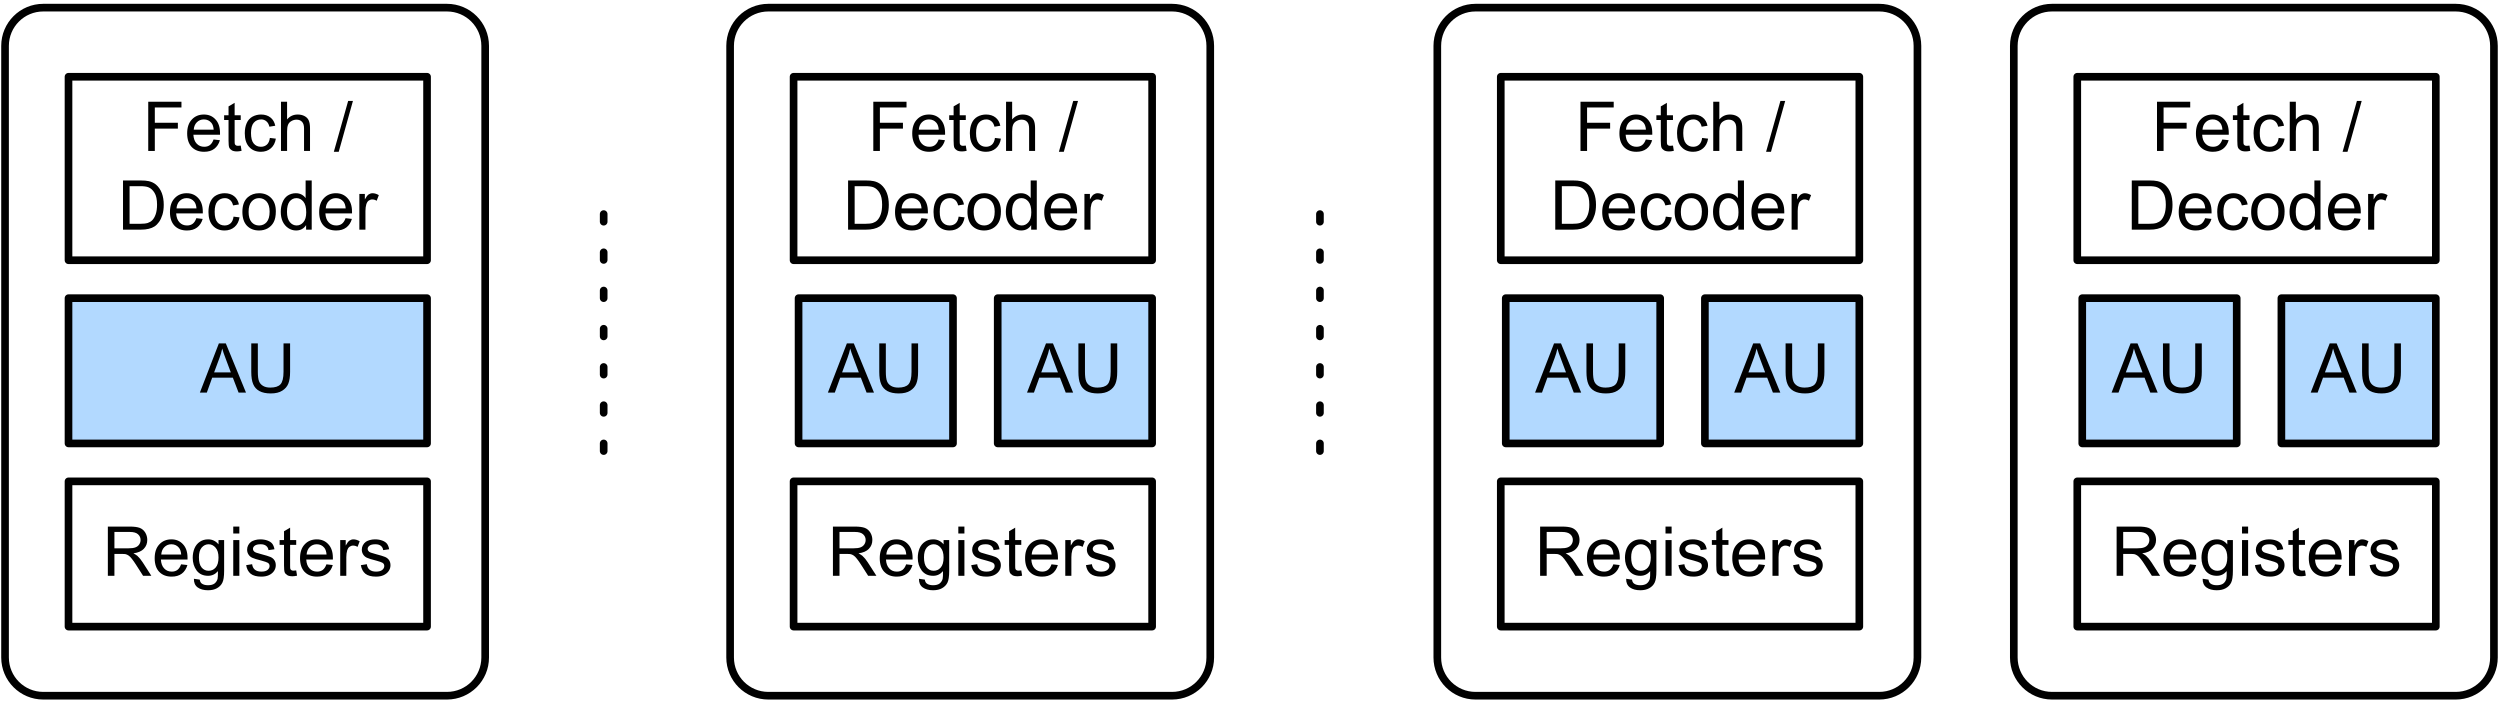
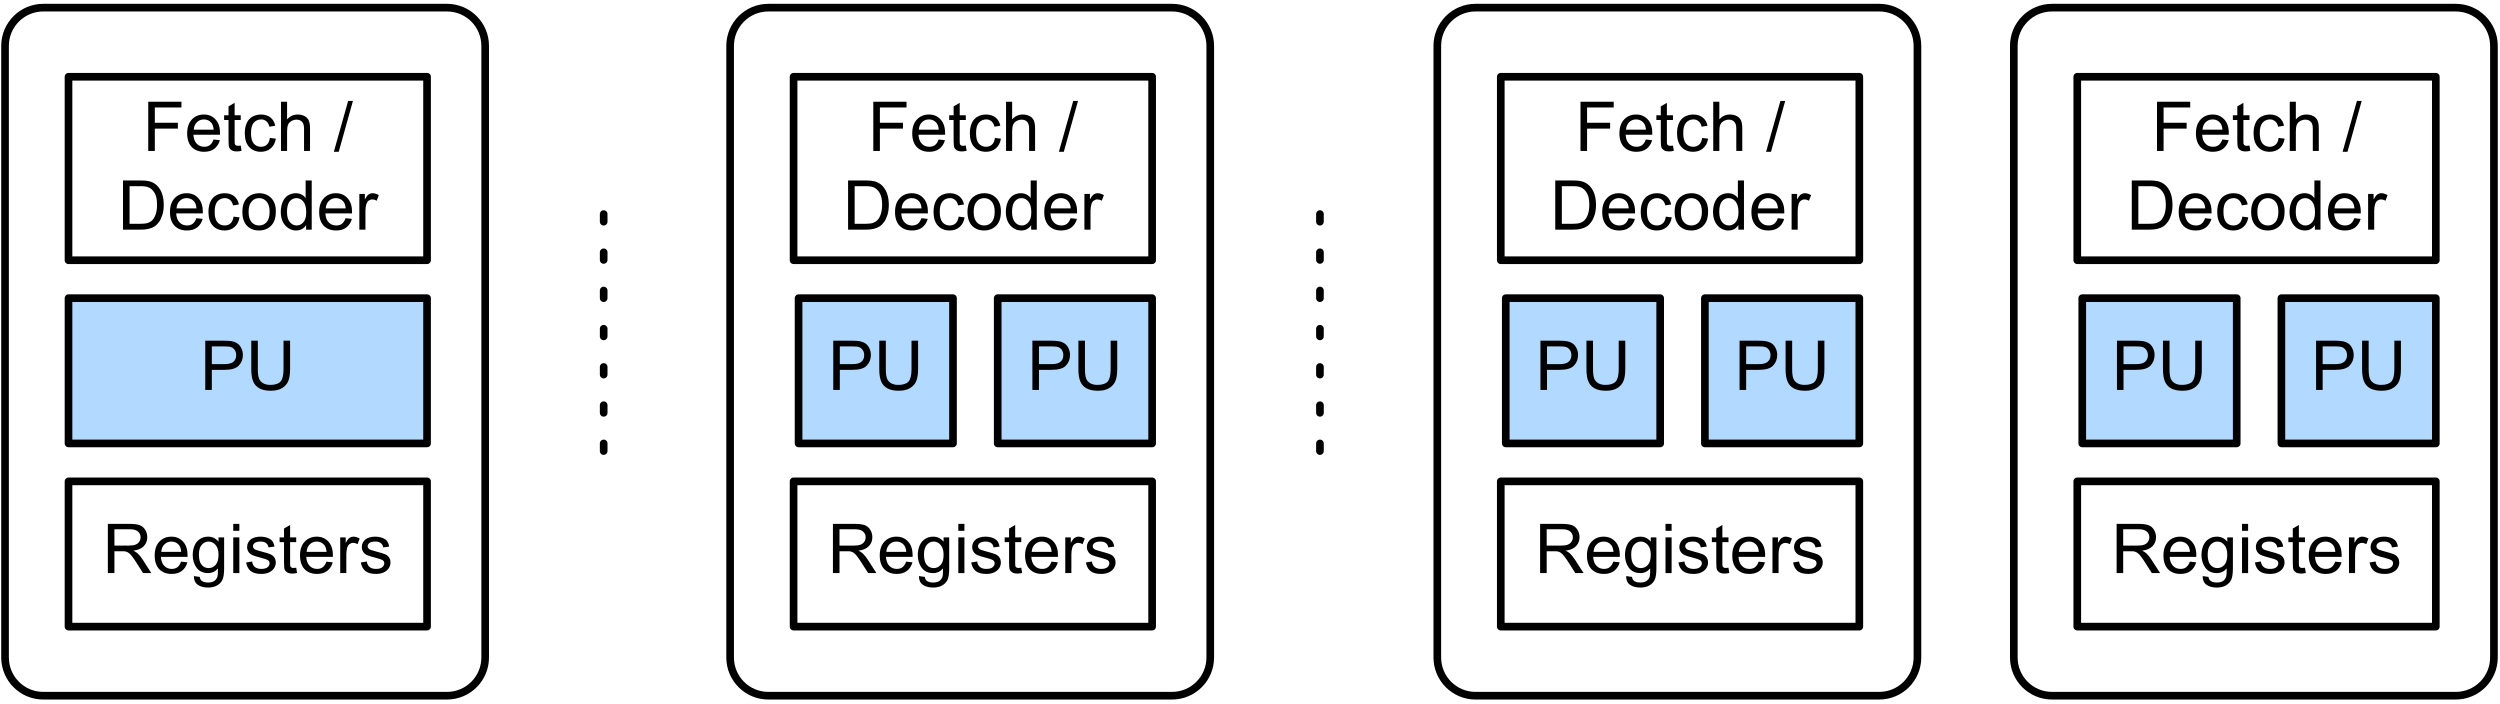
<svg xmlns="http://www.w3.org/2000/svg" xmlns:xlink="http://www.w3.org/1999/xlink" width="327pt" height="92pt" viewBox="0 0 327 92" version="1.1">
  <defs>
    <g>
      <symbol overflow="visible" id="glyph0-0">
        <path style="stroke:none;" d="M 1.125 0 L 1.125 -5.625 L 5.625 -5.625 L 5.625 0 Z M 1.266 -0.141 L 5.484 -0.141 L 5.484 -5.484 L 1.266 -5.484 Z M 1.266 -0.141 " />
      </symbol>
      <symbol overflow="visible" id="glyph0-1">
-         <path style="stroke:none;" d="M -0.016 0 L 2.469 -6.438 L 3.375 -6.438 L 6.016 0 L 5.047 0 L 4.297 -1.953 L 1.594 -1.953 L 0.891 0 Z M 1.844 -2.641 L 4.031 -2.641 L 3.359 -4.438 C 3.148 -4.977 3 -5.422 2.906 -5.766 C 2.82 -5.348 2.703 -4.938 2.547 -4.531 Z M 1.844 -2.641 " />
+         <path style="stroke:none;" d="M 0.688 0 L 0.688 -6.438 L 3.125 -6.438 C 3.551 -6.438 3.879 -6.414 4.109 -6.375 C 4.422 -6.32 4.68 -6.223 4.891 -6.078 C 5.109 -5.93 5.281 -5.723 5.406 -5.453 C 5.539 -5.191 5.609 -4.898 5.609 -4.578 C 5.609 -4.023 5.43 -3.562 5.078 -3.188 C 4.734 -2.812 4.109 -2.625 3.203 -2.625 L 1.547 -2.625 L 1.547 0 Z M 1.547 -3.375 L 3.219 -3.375 C 3.758 -3.375 4.145 -3.477 4.375 -3.688 C 4.613 -3.895 4.734 -4.18 4.734 -4.547 C 4.734 -4.816 4.664 -5.047 4.531 -5.234 C 4.395 -5.43 4.211 -5.562 3.984 -5.625 C 3.848 -5.664 3.582 -5.688 3.188 -5.688 L 1.547 -5.688 Z M 1.547 -3.375 " />
      </symbol>
      <symbol overflow="visible" id="glyph0-2">
        <path style="stroke:none;" d="M 4.922 -6.438 L 5.781 -6.438 L 5.781 -2.719 C 5.781 -2.07 5.703 -1.555 5.547 -1.172 C 5.398 -0.797 5.133 -0.488 4.75 -0.25 C 4.375 -0.008 3.875 0.109 3.25 0.109 C 2.645 0.109 2.148 0.004 1.766 -0.203 C 1.391 -0.41 1.117 -0.711 0.953 -1.109 C 0.785 -1.504 0.703 -2.039 0.703 -2.719 L 0.703 -6.438 L 1.562 -6.438 L 1.562 -2.719 C 1.562 -2.164 1.613 -1.754 1.719 -1.484 C 1.82 -1.223 2 -1.02 2.25 -0.875 C 2.5 -0.727 2.812 -0.656 3.188 -0.656 C 3.812 -0.656 4.254 -0.797 4.516 -1.078 C 4.785 -1.367 4.922 -1.914 4.922 -2.719 Z M 4.922 -6.438 " />
      </symbol>
      <symbol overflow="visible" id="glyph0-3">
        <path style="stroke:none;" d="M 0.734 0 L 0.734 -6.438 L 5.078 -6.438 L 5.078 -5.688 L 1.594 -5.688 L 1.594 -3.688 L 4.609 -3.688 L 4.609 -2.922 L 1.594 -2.922 L 1.594 0 Z M 0.734 0 " />
      </symbol>
      <symbol overflow="visible" id="glyph0-4">
        <path style="stroke:none;" d="M 3.781 -1.5 L 4.609 -1.406 C 4.473 -0.926 4.227 -0.551 3.875 -0.281 C 3.531 -0.02 3.086 0.109 2.547 0.109 C 1.867 0.109 1.328 -0.098 0.922 -0.516 C 0.523 -0.941 0.328 -1.535 0.328 -2.297 C 0.328 -3.078 0.531 -3.68 0.938 -4.109 C 1.344 -4.547 1.867 -4.766 2.516 -4.766 C 3.141 -4.766 3.645 -4.551 4.031 -4.125 C 4.426 -3.707 4.625 -3.113 4.625 -2.344 C 4.625 -2.289 4.625 -2.219 4.625 -2.125 L 1.141 -2.125 C 1.172 -1.613 1.316 -1.223 1.578 -0.953 C 1.836 -0.68 2.164 -0.547 2.562 -0.547 C 2.852 -0.547 3.098 -0.617 3.297 -0.766 C 3.504 -0.922 3.664 -1.164 3.781 -1.5 Z M 1.188 -2.781 L 3.797 -2.781 C 3.766 -3.176 3.664 -3.473 3.5 -3.672 C 3.25 -3.973 2.922 -4.125 2.516 -4.125 C 2.148 -4.125 1.844 -4 1.594 -3.75 C 1.352 -3.508 1.219 -3.188 1.188 -2.781 Z M 1.188 -2.781 " />
      </symbol>
      <symbol overflow="visible" id="glyph0-5">
        <path style="stroke:none;" d="M 2.328 -0.703 L 2.438 -0.016 C 2.207 0.035 2.008 0.062 1.844 0.062 C 1.551 0.062 1.328 0.016 1.172 -0.078 C 1.016 -0.172 0.898 -0.289 0.828 -0.438 C 0.766 -0.582 0.734 -0.891 0.734 -1.359 L 0.734 -4.047 L 0.156 -4.047 L 0.156 -4.672 L 0.734 -4.672 L 0.734 -5.828 L 1.531 -6.297 L 1.531 -4.672 L 2.328 -4.672 L 2.328 -4.047 L 1.531 -4.047 L 1.531 -1.328 C 1.531 -1.098 1.539 -0.953 1.562 -0.891 C 1.594 -0.828 1.641 -0.773 1.703 -0.734 C 1.766 -0.691 1.852 -0.672 1.969 -0.672 C 2.062 -0.672 2.18 -0.68 2.328 -0.703 Z M 2.328 -0.703 " />
      </symbol>
      <symbol overflow="visible" id="glyph0-6">
        <path style="stroke:none;" d="M 3.641 -1.703 L 4.422 -1.609 C 4.336 -1.066 4.117 -0.645 3.766 -0.344 C 3.41 -0.039 2.977 0.109 2.469 0.109 C 1.832 0.109 1.32 -0.098 0.938 -0.516 C 0.551 -0.93 0.359 -1.531 0.359 -2.312 C 0.359 -2.82 0.441 -3.266 0.609 -3.641 C 0.773 -4.016 1.023 -4.297 1.359 -4.484 C 1.703 -4.672 2.078 -4.766 2.484 -4.766 C 2.984 -4.766 3.395 -4.633 3.719 -4.375 C 4.039 -4.125 4.25 -3.766 4.344 -3.297 L 3.578 -3.172 C 3.504 -3.484 3.375 -3.719 3.188 -3.875 C 3 -4.039 2.773 -4.125 2.516 -4.125 C 2.109 -4.125 1.781 -3.977 1.531 -3.688 C 1.289 -3.406 1.172 -2.957 1.172 -2.344 C 1.172 -1.707 1.289 -1.25 1.531 -0.969 C 1.77 -0.688 2.082 -0.547 2.469 -0.547 C 2.781 -0.547 3.039 -0.641 3.25 -0.828 C 3.457 -1.016 3.586 -1.305 3.641 -1.703 Z M 3.641 -1.703 " />
      </symbol>
      <symbol overflow="visible" id="glyph0-7">
        <path style="stroke:none;" d="M 0.594 0 L 0.594 -6.438 L 1.391 -6.438 L 1.391 -4.125 C 1.754 -4.551 2.219 -4.766 2.781 -4.766 C 3.125 -4.766 3.422 -4.695 3.672 -4.562 C 3.93 -4.426 4.113 -4.238 4.219 -4 C 4.332 -3.758 4.391 -3.41 4.391 -2.953 L 4.391 0 L 3.609 0 L 3.609 -2.953 C 3.609 -3.348 3.52 -3.633 3.344 -3.812 C 3.176 -4 2.938 -4.094 2.625 -4.094 C 2.383 -4.094 2.16 -4.031 1.953 -3.906 C 1.742 -3.789 1.598 -3.629 1.516 -3.422 C 1.43 -3.211 1.391 -2.922 1.391 -2.547 L 1.391 0 Z M 0.594 0 " />
      </symbol>
      <symbol overflow="visible" id="glyph0-8">
        <path style="stroke:none;" d="" />
      </symbol>
      <symbol overflow="visible" id="glyph0-9">
        <path style="stroke:none;" d="M 0 0.109 L 1.875 -6.547 L 2.5 -6.547 L 0.641 0.109 Z M 0 0.109 " />
      </symbol>
      <symbol overflow="visible" id="glyph0-10">
        <path style="stroke:none;" d="M 0.688 0 L 0.688 -6.438 L 2.906 -6.438 C 3.414 -6.438 3.801 -6.406 4.062 -6.344 C 4.426 -6.258 4.738 -6.109 5 -5.891 C 5.344 -5.598 5.598 -5.227 5.766 -4.781 C 5.93 -4.344 6.016 -3.832 6.016 -3.25 C 6.016 -2.758 5.957 -2.328 5.844 -1.953 C 5.727 -1.578 5.582 -1.266 5.406 -1.016 C 5.227 -0.766 5.031 -0.566 4.812 -0.422 C 4.602 -0.285 4.348 -0.18 4.047 -0.109 C 3.754 -0.035 3.41 0 3.016 0 Z M 1.547 -0.766 L 2.922 -0.766 C 3.348 -0.766 3.68 -0.801 3.922 -0.875 C 4.16 -0.957 4.352 -1.07 4.5 -1.219 C 4.695 -1.414 4.852 -1.688 4.969 -2.031 C 5.082 -2.375 5.141 -2.785 5.141 -3.266 C 5.141 -3.941 5.031 -4.457 4.812 -4.812 C 4.594 -5.176 4.32 -5.422 4 -5.547 C 3.77 -5.641 3.406 -5.688 2.906 -5.688 L 1.547 -5.688 Z M 1.547 -0.766 " />
      </symbol>
      <symbol overflow="visible" id="glyph0-11">
        <path style="stroke:none;" d="M 0.297 -2.328 C 0.297 -3.191 0.535 -3.832 1.016 -4.25 C 1.422 -4.594 1.91 -4.766 2.484 -4.766 C 3.129 -4.766 3.656 -4.555 4.062 -4.141 C 4.469 -3.723 4.672 -3.145 4.672 -2.406 C 4.672 -1.801 4.578 -1.328 4.391 -0.984 C 4.211 -0.641 3.953 -0.367 3.609 -0.172 C 3.266 0.016 2.891 0.109 2.484 0.109 C 1.828 0.109 1.297 -0.098 0.891 -0.516 C 0.492 -0.941 0.297 -1.547 0.297 -2.328 Z M 1.109 -2.328 C 1.109 -1.734 1.238 -1.285 1.5 -0.984 C 1.758 -0.691 2.086 -0.547 2.484 -0.547 C 2.879 -0.547 3.207 -0.691 3.469 -0.984 C 3.727 -1.285 3.859 -1.742 3.859 -2.359 C 3.859 -2.93 3.727 -3.367 3.469 -3.672 C 3.207 -3.973 2.879 -4.125 2.484 -4.125 C 2.086 -4.125 1.758 -3.973 1.5 -3.672 C 1.238 -3.379 1.109 -2.93 1.109 -2.328 Z M 1.109 -2.328 " />
      </symbol>
      <symbol overflow="visible" id="glyph0-12">
        <path style="stroke:none;" d="M 3.625 0 L 3.625 -0.594 C 3.32 -0.125 2.883 0.109 2.312 0.109 C 1.945 0.109 1.609 0.004 1.297 -0.203 C 0.984 -0.41 0.738 -0.695 0.562 -1.062 C 0.395 -1.426 0.312 -1.848 0.312 -2.328 C 0.312 -2.797 0.391 -3.219 0.547 -3.594 C 0.703 -3.977 0.93 -4.27 1.234 -4.469 C 1.547 -4.664 1.895 -4.766 2.281 -4.766 C 2.562 -4.766 2.812 -4.707 3.031 -4.594 C 3.25 -4.477 3.426 -4.32 3.562 -4.125 L 3.562 -6.438 L 4.359 -6.438 L 4.359 0 Z M 1.125 -2.328 C 1.125 -1.734 1.25 -1.285 1.5 -0.984 C 1.75 -0.691 2.047 -0.547 2.391 -0.547 C 2.734 -0.547 3.023 -0.688 3.266 -0.969 C 3.516 -1.25 3.641 -1.68 3.641 -2.266 C 3.641 -2.898 3.516 -3.367 3.266 -3.672 C 3.016 -3.973 2.711 -4.125 2.359 -4.125 C 2.004 -4.125 1.707 -3.977 1.469 -3.688 C 1.238 -3.395 1.125 -2.941 1.125 -2.328 Z M 1.125 -2.328 " />
      </symbol>
      <symbol overflow="visible" id="glyph0-13">
        <path style="stroke:none;" d="M 0.578 0 L 0.578 -4.672 L 1.297 -4.672 L 1.297 -3.953 C 1.473 -4.285 1.641 -4.504 1.797 -4.609 C 1.953 -4.711 2.125 -4.766 2.312 -4.766 C 2.57 -4.766 2.844 -4.68 3.125 -4.516 L 2.844 -3.781 C 2.656 -3.895 2.461 -3.953 2.266 -3.953 C 2.098 -3.953 1.941 -3.898 1.797 -3.797 C 1.66 -3.691 1.562 -3.547 1.5 -3.359 C 1.414 -3.078 1.375 -2.77 1.375 -2.438 L 1.375 0 Z M 0.578 0 " />
      </symbol>
      <symbol overflow="visible" id="glyph0-14">
        <path style="stroke:none;" d="M 0.703 0 L 0.703 -6.438 L 3.562 -6.438 C 4.133 -6.438 4.57 -6.379 4.875 -6.266 C 5.176 -6.148 5.414 -5.945 5.594 -5.656 C 5.77 -5.363 5.859 -5.039 5.859 -4.688 C 5.859 -4.227 5.707 -3.844 5.406 -3.531 C 5.113 -3.219 4.66 -3.02 4.047 -2.938 C 4.266 -2.82 4.438 -2.711 4.562 -2.609 C 4.812 -2.379 5.047 -2.094 5.266 -1.75 L 6.391 0 L 5.312 0 L 4.453 -1.344 C 4.211 -1.727 4.008 -2.02 3.844 -2.219 C 3.688 -2.426 3.539 -2.57 3.406 -2.656 C 3.281 -2.738 3.156 -2.797 3.031 -2.828 C 2.926 -2.848 2.766 -2.859 2.547 -2.859 L 1.562 -2.859 L 1.562 0 Z M 1.562 -3.594 L 3.391 -3.594 C 3.785 -3.594 4.094 -3.633 4.312 -3.719 C 4.531 -3.801 4.695 -3.93 4.812 -4.109 C 4.926 -4.285 4.984 -4.477 4.984 -4.688 C 4.984 -4.988 4.867 -5.238 4.641 -5.438 C 4.422 -5.633 4.07 -5.734 3.594 -5.734 L 1.562 -5.734 Z M 1.562 -3.594 " />
      </symbol>
      <symbol overflow="visible" id="glyph0-15">
        <path style="stroke:none;" d="M 0.453 0.391 L 1.219 0.5 C 1.25 0.738 1.336 0.91 1.484 1.016 C 1.68 1.16 1.953 1.234 2.297 1.234 C 2.66 1.234 2.941 1.16 3.141 1.016 C 3.336 0.867 3.473 0.664 3.547 0.406 C 3.586 0.238 3.602 -0.098 3.594 -0.609 C 3.25 -0.203 2.82 0 2.312 0 C 1.664 0 1.164 -0.227 0.812 -0.688 C 0.469 -1.156 0.297 -1.711 0.297 -2.359 C 0.297 -2.805 0.375 -3.219 0.531 -3.594 C 0.695 -3.969 0.93 -4.254 1.234 -4.453 C 1.535 -4.66 1.895 -4.766 2.312 -4.766 C 2.863 -4.766 3.316 -4.547 3.672 -4.109 L 3.672 -4.672 L 4.406 -4.672 L 4.406 -0.641 C 4.406 0.086 4.328 0.602 4.172 0.906 C 4.023 1.207 3.789 1.445 3.469 1.625 C 3.156 1.801 2.766 1.891 2.297 1.891 C 1.734 1.891 1.281 1.766 0.938 1.516 C 0.602 1.266 0.441 0.891 0.453 0.391 Z M 1.109 -2.422 C 1.109 -1.805 1.227 -1.359 1.469 -1.078 C 1.707 -0.797 2.008 -0.656 2.375 -0.656 C 2.738 -0.656 3.047 -0.797 3.297 -1.078 C 3.547 -1.359 3.672 -1.797 3.672 -2.391 C 3.672 -2.961 3.539 -3.395 3.281 -3.688 C 3.031 -3.977 2.727 -4.125 2.375 -4.125 C 2.02 -4.125 1.719 -3.977 1.469 -3.688 C 1.227 -3.406 1.109 -2.984 1.109 -2.422 Z M 1.109 -2.422 " />
      </symbol>
      <symbol overflow="visible" id="glyph0-16">
        <path style="stroke:none;" d="M 0.594 -5.531 L 0.594 -6.438 L 1.391 -6.438 L 1.391 -5.531 Z M 0.594 0 L 0.594 -4.672 L 1.391 -4.672 L 1.391 0 Z M 0.594 0 " />
      </symbol>
      <symbol overflow="visible" id="glyph0-17">
        <path style="stroke:none;" d="M 0.281 -1.391 L 1.062 -1.516 C 1.102 -1.203 1.223 -0.961 1.422 -0.797 C 1.629 -0.629 1.91 -0.547 2.266 -0.547 C 2.629 -0.547 2.898 -0.617 3.078 -0.766 C 3.254 -0.91 3.344 -1.082 3.344 -1.281 C 3.344 -1.469 3.266 -1.609 3.109 -1.703 C 2.992 -1.773 2.723 -1.867 2.297 -1.984 C 1.711 -2.129 1.305 -2.254 1.078 -2.359 C 0.859 -2.461 0.691 -2.609 0.578 -2.797 C 0.461 -2.984 0.406 -3.191 0.406 -3.422 C 0.406 -3.629 0.453 -3.82 0.547 -4 C 0.641 -4.176 0.77 -4.328 0.938 -4.453 C 1.062 -4.535 1.227 -4.609 1.438 -4.672 C 1.656 -4.734 1.883 -4.766 2.125 -4.766 C 2.488 -4.766 2.805 -4.711 3.078 -4.609 C 3.359 -4.504 3.566 -4.363 3.703 -4.188 C 3.836 -4.008 3.93 -3.77 3.984 -3.469 L 3.203 -3.359 C 3.172 -3.598 3.066 -3.785 2.891 -3.922 C 2.723 -4.055 2.488 -4.125 2.188 -4.125 C 1.82 -4.125 1.562 -4.062 1.406 -3.938 C 1.25 -3.82 1.172 -3.68 1.172 -3.516 C 1.172 -3.41 1.203 -3.32 1.266 -3.25 C 1.328 -3.156 1.43 -3.082 1.578 -3.031 C 1.648 -3 1.879 -2.93 2.266 -2.828 C 2.828 -2.68 3.219 -2.562 3.438 -2.469 C 3.664 -2.375 3.844 -2.234 3.969 -2.047 C 4.094 -1.867 4.156 -1.645 4.156 -1.375 C 4.156 -1.102 4.078 -0.852 3.922 -0.625 C 3.766 -0.395 3.539 -0.211 3.25 -0.078 C 2.969 0.047 2.641 0.109 2.266 0.109 C 1.66 0.109 1.195 -0.016 0.875 -0.266 C 0.562 -0.523 0.363 -0.898 0.281 -1.391 Z M 0.281 -1.391 " />
      </symbol>
    </g>
  </defs>
  <g id="surface1">
+     <path style="fill:none;stroke-width:1;stroke-linecap:round;stroke-linejoin:round;stroke:rgb(0%,0%,0%);stroke-opacity:1;stroke-miterlimit:10;" d="M 86.66 126 L 139.461 126 C 142.223 126 144.461 128.238 144.461 131 L 144.461 211 C 144.461 213.762 142.223 216 139.461 216 L 86.66 216 C 83.898 216 81.66 213.762 81.66 211 L 81.66 131 C 81.66 128.238 83.898 126 86.66 126 Z M 86.66 126 " transform="matrix(1,0,0,1,-81,-125)" />
    <path style="fill:none;stroke-width:1;stroke-linecap:round;stroke-linejoin:round;stroke:rgb(0%,0%,0%);stroke-opacity:1;stroke-miterlimit:10;" d="M 181.5 126 L 234.301 126 C 237.062 126 239.301 128.238 239.301 131 L 239.301 211 C 239.301 213.762 237.062 216 234.301 216 L 181.5 216 C 178.738 216 176.5 213.762 176.5 211 L 176.5 131 C 176.5 128.238 178.738 126 181.5 126 Z M 181.5 126 " transform="matrix(1,0,0,1,-81,-125)" />
-     <path style="fill-rule:nonzero;fill:rgb(69.803%,85.097%,100%);fill-opacity:1;stroke-width:1;stroke-linecap:round;stroke-linejoin:round;stroke:rgb(0%,0%,0%);stroke-opacity:1;stroke-miterlimit:10;" d="M 89.961 164 L 136.859 164 L 136.859 183 L 89.961 183 Z M 89.961 164 " transform="matrix(1,0,0,1,-81,-125)" />
-     <g style="fill:rgb(0%,0%,0%);fill-opacity:1;">
-       <use xlink:href="#glyph0-1" x="26.16" y="51.353" />
-       <use xlink:href="#glyph0-2" x="32.163" y="51.353" />
-     </g>
-     <path style="fill-rule:nonzero;fill:rgb(69.803%,85.097%,100%);fill-opacity:1;stroke-width:1;stroke-linecap:round;stroke-linejoin:round;stroke:rgb(0%,0%,0%);stroke-opacity:1;stroke-miterlimit:10;" d="M 185.453 164 L 205.652 164 L 205.652 183 L 185.453 183 Z M 185.453 164 " transform="matrix(1,0,0,1,-81,-125)" />
-     <g style="fill:rgb(0%,0%,0%);fill-opacity:1;">
-       <use xlink:href="#glyph0-1" x="108.302" y="51.353" />
-       <use xlink:href="#glyph0-2" x="114.305" y="51.353" />
-     </g>
-     <path style="fill:none;stroke-width:1;stroke-linecap:round;stroke-linejoin:round;stroke:rgb(0%,0%,0%);stroke-opacity:1;stroke-miterlimit:10;" d="M 86.66 126 L 139.461 126 C 142.223 126 144.461 128.238 144.461 131 L 144.461 211 C 144.461 213.762 142.223 216 139.461 216 L 86.66 216 C 83.898 216 81.66 213.762 81.66 211 L 81.66 131 C 81.66 128.238 83.898 126 86.66 126 Z M 86.66 126 " transform="matrix(1,0,0,1,-81,-125)" />
-     <path style="fill-rule:nonzero;fill:rgb(69.803%,85.097%,100%);fill-opacity:1;stroke-width:1;stroke-linecap:round;stroke-linejoin:round;stroke:rgb(0%,0%,0%);stroke-opacity:1;stroke-miterlimit:10;" d="M 211.5 164 L 231.699 164 L 231.699 183 L 211.5 183 Z M 211.5 164 " transform="matrix(1,0,0,1,-81,-125)" />
-     <g style="fill:rgb(0%,0%,0%);fill-opacity:1;">
-       <use xlink:href="#glyph0-1" x="134.349" y="51.353" />
-       <use xlink:href="#glyph0-2" x="140.352" y="51.353" />
+     <path style="fill-rule:nonzero;fill:rgb(69.804%,85.098%,100%);fill-opacity:1;stroke-width:1;stroke-linecap:round;stroke-linejoin:round;stroke:rgb(0%,0%,0%);stroke-opacity:1;stroke-miterlimit:10;" d="M 89.961 164 L 136.859 164 L 136.859 183 L 89.961 183 Z M 89.961 164 " transform="matrix(1,0,0,1,-81,-125)" />
+     <g style="fill:rgb(0%,0%,0%);fill-opacity:1;">
+       <use xlink:href="#glyph0-1" x="26.16" y="51" />
+     </g>
+     <g style="fill:rgb(0%,0%,0%);fill-opacity:1;">
+       <use xlink:href="#glyph0-2" x="32.163" y="51" />
+     </g>
+     <path style="fill-rule:nonzero;fill:rgb(69.804%,85.098%,100%);fill-opacity:1;stroke-width:1;stroke-linecap:round;stroke-linejoin:round;stroke:rgb(0%,0%,0%);stroke-opacity:1;stroke-miterlimit:10;" d="M 185.453 164 L 205.652 164 L 205.652 183 L 185.453 183 Z M 185.453 164 " transform="matrix(1,0,0,1,-81,-125)" />
+     <g style="fill:rgb(0%,0%,0%);fill-opacity:1;">
+       <use xlink:href="#glyph0-1" x="108.302" y="51" />
+       <use xlink:href="#glyph0-2" x="114.305" y="51" />
+     </g>
+     <path style="fill-rule:nonzero;fill:rgb(69.804%,85.098%,100%);fill-opacity:1;stroke-width:1;stroke-linecap:round;stroke-linejoin:round;stroke:rgb(0%,0%,0%);stroke-opacity:1;stroke-miterlimit:10;" d="M 211.5 164 L 231.699 164 L 231.699 183 L 211.5 183 Z M 211.5 164 " transform="matrix(1,0,0,1,-81,-125)" />
+     <g style="fill:rgb(0%,0%,0%);fill-opacity:1;">
+       <use xlink:href="#glyph0-1" x="134.349" y="51" />
+       <use xlink:href="#glyph0-2" x="140.352" y="51" />
    </g>
    <path style="fill-rule:nonzero;fill:rgb(100%,100%,100%);fill-opacity:1;stroke-width:1;stroke-linecap:round;stroke-linejoin:round;stroke:rgb(0%,0%,0%);stroke-opacity:1;stroke-miterlimit:10;" d="M 89.961 135.039 L 136.859 135.039 L 136.859 159.039 L 89.961 159.039 Z M 89.961 135.039 " transform="matrix(1,0,0,1,-81,-125)" />
    <g style="fill:rgb(0%,0%,0%);fill-opacity:1;">
      <use xlink:href="#glyph0-3" x="18.656" y="19.745" />
    </g>
    <g style="fill:rgb(0%,0%,0%);fill-opacity:1;">
      <use xlink:href="#glyph0-4" x="24.153" y="19.745" />
    </g>
    <g style="fill:rgb(0%,0%,0%);fill-opacity:1;">
      <use xlink:href="#glyph0-5" x="29.159" y="19.745" />
    </g>
    <g style="fill:rgb(0%,0%,0%);fill-opacity:1;">
      <use xlink:href="#glyph0-6" x="31.659" y="19.745" />
      <use xlink:href="#glyph0-7" x="36.159" y="19.745" />
    </g>
    <g style="fill:rgb(0%,0%,0%);fill-opacity:1;">
      <use xlink:href="#glyph0-8" x="41.165" y="19.745" />
    </g>
    <g style="fill:rgb(0%,0%,0%);fill-opacity:1;">
      <use xlink:href="#glyph0-9" x="43.665" y="19.745" />
    </g>
    <g style="fill:rgb(0%,0%,0%);fill-opacity:1;">
      <use xlink:href="#glyph0-10" x="15.402" y="30.039" />
    </g>
    <g style="fill:rgb(0%,0%,0%);fill-opacity:1;">
      <use xlink:href="#glyph0-4" x="21.902" y="30.039" />
    </g>
    <g style="fill:rgb(0%,0%,0%);fill-opacity:1;">
      <use xlink:href="#glyph0-6" x="26.907" y="30.039" />
      <use xlink:href="#glyph0-11" x="31.407" y="30.039" />
    </g>
    <g style="fill:rgb(0%,0%,0%);fill-opacity:1;">
      <use xlink:href="#glyph0-12" x="36.413" y="30.039" />
    </g>
    <g style="fill:rgb(0%,0%,0%);fill-opacity:1;">
      <use xlink:href="#glyph0-4" x="41.419" y="30.039" />
    </g>
    <g style="fill:rgb(0%,0%,0%);fill-opacity:1;">
      <use xlink:href="#glyph0-13" x="46.425" y="30.039" />
    </g>
    <path style="fill-rule:nonzero;fill:rgb(100%,100%,100%);fill-opacity:1;stroke-width:1;stroke-linecap:round;stroke-linejoin:round;stroke:rgb(0%,0%,0%);stroke-opacity:1;stroke-miterlimit:10;" d="M 89.961 187.961 L 136.859 187.961 L 136.859 206.961 L 89.961 206.961 Z M 89.961 187.961 " transform="matrix(1,0,0,1,-81,-125)" />
    <g style="fill:rgb(0%,0%,0%);fill-opacity:1;">
-       <use xlink:href="#glyph0-14" x="13.404" y="75.314" />
-     </g>
-     <g style="fill:rgb(0%,0%,0%);fill-opacity:1;">
-       <use xlink:href="#glyph0-4" x="19.904" y="75.314" />
-     </g>
-     <g style="fill:rgb(0%,0%,0%);fill-opacity:1;">
-       <use xlink:href="#glyph0-15" x="24.91" y="75.314" />
-     </g>
-     <g style="fill:rgb(0%,0%,0%);fill-opacity:1;">
-       <use xlink:href="#glyph0-16" x="29.916" y="75.314" />
-     </g>
-     <g style="fill:rgb(0%,0%,0%);fill-opacity:1;">
-       <use xlink:href="#glyph0-17" x="31.916" y="75.314" />
-       <use xlink:href="#glyph0-5" x="36.416" y="75.314" />
-     </g>
-     <g style="fill:rgb(0%,0%,0%);fill-opacity:1;">
-       <use xlink:href="#glyph0-4" x="38.916" y="75.314" />
-     </g>
-     <g style="fill:rgb(0%,0%,0%);fill-opacity:1;">
-       <use xlink:href="#glyph0-13" x="43.922" y="75.314" />
-       <use xlink:href="#glyph0-17" x="46.919" y="75.314" />
+       <use xlink:href="#glyph0-14" x="13.404" y="74.961" />
+     </g>
+     <g style="fill:rgb(0%,0%,0%);fill-opacity:1;">
+       <use xlink:href="#glyph0-4" x="19.904" y="74.961" />
+     </g>
+     <g style="fill:rgb(0%,0%,0%);fill-opacity:1;">
+       <use xlink:href="#glyph0-15" x="24.91" y="74.961" />
+     </g>
+     <g style="fill:rgb(0%,0%,0%);fill-opacity:1;">
+       <use xlink:href="#glyph0-16" x="29.916" y="74.961" />
+     </g>
+     <g style="fill:rgb(0%,0%,0%);fill-opacity:1;">
+       <use xlink:href="#glyph0-17" x="31.916" y="74.961" />
+       <use xlink:href="#glyph0-5" x="36.416" y="74.961" />
+     </g>
+     <g style="fill:rgb(0%,0%,0%);fill-opacity:1;">
+       <use xlink:href="#glyph0-4" x="38.916" y="74.961" />
+     </g>
+     <g style="fill:rgb(0%,0%,0%);fill-opacity:1;">
+       <use xlink:href="#glyph0-13" x="43.922" y="74.961" />
+       <use xlink:href="#glyph0-17" x="46.919" y="74.961" />
    </g>
    <path style="fill-rule:nonzero;fill:rgb(100%,100%,100%);fill-opacity:1;stroke-width:1;stroke-linecap:round;stroke-linejoin:round;stroke:rgb(0%,0%,0%);stroke-opacity:1;stroke-miterlimit:10;" d="M 184.801 135.039 L 231.699 135.039 L 231.699 159.039 L 184.801 159.039 Z M 184.801 135.039 " transform="matrix(1,0,0,1,-81,-125)" />
    <g style="fill:rgb(0%,0%,0%);fill-opacity:1;">
      <use xlink:href="#glyph0-3" x="113.495" y="19.745" />
    </g>
    <g style="fill:rgb(0%,0%,0%);fill-opacity:1;">
      <use xlink:href="#glyph0-4" x="118.992" y="19.745" />
    </g>
    <g style="fill:rgb(0%,0%,0%);fill-opacity:1;">
      <use xlink:href="#glyph0-5" x="123.998" y="19.745" />
    </g>
    <g style="fill:rgb(0%,0%,0%);fill-opacity:1;">
      <use xlink:href="#glyph0-6" x="126.498" y="19.745" />
      <use xlink:href="#glyph0-7" x="130.998" y="19.745" />
    </g>
    <g style="fill:rgb(0%,0%,0%);fill-opacity:1;">
      <use xlink:href="#glyph0-8" x="136.004" y="19.745" />
    </g>
    <g style="fill:rgb(0%,0%,0%);fill-opacity:1;">
      <use xlink:href="#glyph0-9" x="138.504" y="19.745" />
    </g>
    <g style="fill:rgb(0%,0%,0%);fill-opacity:1;">
      <use xlink:href="#glyph0-10" x="110.241" y="30.039" />
    </g>
    <g style="fill:rgb(0%,0%,0%);fill-opacity:1;">
      <use xlink:href="#glyph0-4" x="116.741" y="30.039" />
    </g>
    <g style="fill:rgb(0%,0%,0%);fill-opacity:1;">
      <use xlink:href="#glyph0-6" x="121.747" y="30.039" />
      <use xlink:href="#glyph0-11" x="126.247" y="30.039" />
    </g>
    <g style="fill:rgb(0%,0%,0%);fill-opacity:1;">
      <use xlink:href="#glyph0-12" x="131.252" y="30.039" />
    </g>
    <g style="fill:rgb(0%,0%,0%);fill-opacity:1;">
      <use xlink:href="#glyph0-4" x="136.258" y="30.039" />
    </g>
    <g style="fill:rgb(0%,0%,0%);fill-opacity:1;">
      <use xlink:href="#glyph0-13" x="141.264" y="30.039" />
    </g>
    <path style="fill-rule:nonzero;fill:rgb(100%,100%,100%);fill-opacity:1;stroke-width:1;stroke-linecap:round;stroke-linejoin:round;stroke:rgb(0%,0%,0%);stroke-opacity:1;stroke-miterlimit:10;" d="M 184.801 187.961 L 231.699 187.961 L 231.699 206.961 L 184.801 206.961 Z M 184.801 187.961 " transform="matrix(1,0,0,1,-81,-125)" />
    <g style="fill:rgb(0%,0%,0%);fill-opacity:1;">
-       <use xlink:href="#glyph0-14" x="108.244" y="75.314" />
-     </g>
-     <g style="fill:rgb(0%,0%,0%);fill-opacity:1;">
-       <use xlink:href="#glyph0-4" x="114.743" y="75.314" />
-     </g>
-     <g style="fill:rgb(0%,0%,0%);fill-opacity:1;">
-       <use xlink:href="#glyph0-15" x="119.749" y="75.314" />
-     </g>
-     <g style="fill:rgb(0%,0%,0%);fill-opacity:1;">
-       <use xlink:href="#glyph0-16" x="124.755" y="75.314" />
-     </g>
-     <g style="fill:rgb(0%,0%,0%);fill-opacity:1;">
-       <use xlink:href="#glyph0-17" x="126.755" y="75.314" />
-       <use xlink:href="#glyph0-5" x="131.255" y="75.314" />
-     </g>
-     <g style="fill:rgb(0%,0%,0%);fill-opacity:1;">
-       <use xlink:href="#glyph0-4" x="133.755" y="75.314" />
-     </g>
-     <g style="fill:rgb(0%,0%,0%);fill-opacity:1;">
-       <use xlink:href="#glyph0-13" x="138.761" y="75.314" />
-       <use xlink:href="#glyph0-17" x="141.758" y="75.314" />
+       <use xlink:href="#glyph0-14" x="108.244" y="74.961" />
+     </g>
+     <g style="fill:rgb(0%,0%,0%);fill-opacity:1;">
+       <use xlink:href="#glyph0-4" x="114.743" y="74.961" />
+     </g>
+     <g style="fill:rgb(0%,0%,0%);fill-opacity:1;">
+       <use xlink:href="#glyph0-15" x="119.749" y="74.961" />
+     </g>
+     <g style="fill:rgb(0%,0%,0%);fill-opacity:1;">
+       <use xlink:href="#glyph0-16" x="124.755" y="74.961" />
+     </g>
+     <g style="fill:rgb(0%,0%,0%);fill-opacity:1;">
+       <use xlink:href="#glyph0-17" x="126.755" y="74.961" />
+       <use xlink:href="#glyph0-5" x="131.255" y="74.961" />
+     </g>
+     <g style="fill:rgb(0%,0%,0%);fill-opacity:1;">
+       <use xlink:href="#glyph0-4" x="133.755" y="74.961" />
+     </g>
+     <g style="fill:rgb(0%,0%,0%);fill-opacity:1;">
+       <use xlink:href="#glyph0-13" x="138.761" y="74.961" />
+       <use xlink:href="#glyph0-17" x="141.758" y="74.961" />
    </g>
    <path style="fill:none;stroke-width:1;stroke-linecap:round;stroke-linejoin:round;stroke:rgb(0%,0%,0%);stroke-opacity:1;stroke-miterlimit:10;" d="M 274 126 L 326.801 126 C 329.562 126 331.801 128.238 331.801 131 L 331.801 211 C 331.801 213.762 329.562 216 326.801 216 L 274 216 C 271.238 216 269 213.762 269 211 L 269 131 C 269 128.238 271.238 126 274 126 Z M 274 126 " transform="matrix(1,0,0,1,-81,-125)" />
-     <path style="fill-rule:nonzero;fill:rgb(69.803%,85.097%,100%);fill-opacity:1;stroke-width:1;stroke-linecap:round;stroke-linejoin:round;stroke:rgb(0%,0%,0%);stroke-opacity:1;stroke-miterlimit:10;" d="M 277.953 164 L 298.152 164 L 298.152 183 L 277.953 183 Z M 277.953 164 " transform="matrix(1,0,0,1,-81,-125)" />
-     <g style="fill:rgb(0%,0%,0%);fill-opacity:1;">
-       <use xlink:href="#glyph0-1" x="200.802" y="51.353" />
-       <use xlink:href="#glyph0-2" x="206.805" y="51.353" />
-     </g>
-     <path style="fill-rule:nonzero;fill:rgb(69.803%,85.097%,100%);fill-opacity:1;stroke-width:1;stroke-linecap:round;stroke-linejoin:round;stroke:rgb(0%,0%,0%);stroke-opacity:1;stroke-miterlimit:10;" d="M 304 164 L 324.199 164 L 324.199 183 L 304 183 Z M 304 164 " transform="matrix(1,0,0,1,-81,-125)" />
-     <g style="fill:rgb(0%,0%,0%);fill-opacity:1;">
-       <use xlink:href="#glyph0-1" x="226.849" y="51.353" />
-       <use xlink:href="#glyph0-2" x="232.852" y="51.353" />
+     <path style="fill-rule:nonzero;fill:rgb(69.804%,85.098%,100%);fill-opacity:1;stroke-width:1;stroke-linecap:round;stroke-linejoin:round;stroke:rgb(0%,0%,0%);stroke-opacity:1;stroke-miterlimit:10;" d="M 277.953 164 L 298.152 164 L 298.152 183 L 277.953 183 Z M 277.953 164 " transform="matrix(1,0,0,1,-81,-125)" />
+     <g style="fill:rgb(0%,0%,0%);fill-opacity:1;">
+       <use xlink:href="#glyph0-1" x="200.802" y="51" />
+       <use xlink:href="#glyph0-2" x="206.805" y="51" />
+     </g>
+     <path style="fill-rule:nonzero;fill:rgb(69.804%,85.098%,100%);fill-opacity:1;stroke-width:1;stroke-linecap:round;stroke-linejoin:round;stroke:rgb(0%,0%,0%);stroke-opacity:1;stroke-miterlimit:10;" d="M 304 164 L 324.199 164 L 324.199 183 L 304 183 Z M 304 164 " transform="matrix(1,0,0,1,-81,-125)" />
+     <g style="fill:rgb(0%,0%,0%);fill-opacity:1;">
+       <use xlink:href="#glyph0-1" x="226.849" y="51" />
+       <use xlink:href="#glyph0-2" x="232.852" y="51" />
    </g>
    <path style="fill-rule:nonzero;fill:rgb(100%,100%,100%);fill-opacity:1;stroke-width:1;stroke-linecap:round;stroke-linejoin:round;stroke:rgb(0%,0%,0%);stroke-opacity:1;stroke-miterlimit:10;" d="M 277.301 135.039 L 324.199 135.039 L 324.199 159.039 L 277.301 159.039 Z M 277.301 135.039 " transform="matrix(1,0,0,1,-81,-125)" />
    <g style="fill:rgb(0%,0%,0%);fill-opacity:1;">
      <use xlink:href="#glyph0-3" x="205.995" y="19.745" />
    </g>
    <g style="fill:rgb(0%,0%,0%);fill-opacity:1;">
      <use xlink:href="#glyph0-4" x="211.492" y="19.745" />
    </g>
    <g style="fill:rgb(0%,0%,0%);fill-opacity:1;">
      <use xlink:href="#glyph0-5" x="216.498" y="19.745" />
    </g>
    <g style="fill:rgb(0%,0%,0%);fill-opacity:1;">
      <use xlink:href="#glyph0-6" x="218.998" y="19.745" />
      <use xlink:href="#glyph0-7" x="223.498" y="19.745" />
    </g>
    <g style="fill:rgb(0%,0%,0%);fill-opacity:1;">
      <use xlink:href="#glyph0-8" x="228.504" y="19.745" />
    </g>
    <g style="fill:rgb(0%,0%,0%);fill-opacity:1;">
      <use xlink:href="#glyph0-9" x="231.004" y="19.745" />
    </g>
    <g style="fill:rgb(0%,0%,0%);fill-opacity:1;">
      <use xlink:href="#glyph0-10" x="202.741" y="30.039" />
    </g>
    <g style="fill:rgb(0%,0%,0%);fill-opacity:1;">
      <use xlink:href="#glyph0-4" x="209.241" y="30.039" />
    </g>
    <g style="fill:rgb(0%,0%,0%);fill-opacity:1;">
      <use xlink:href="#glyph0-6" x="214.247" y="30.039" />
      <use xlink:href="#glyph0-11" x="218.747" y="30.039" />
    </g>
    <g style="fill:rgb(0%,0%,0%);fill-opacity:1;">
      <use xlink:href="#glyph0-12" x="223.752" y="30.039" />
    </g>
    <g style="fill:rgb(0%,0%,0%);fill-opacity:1;">
      <use xlink:href="#glyph0-4" x="228.758" y="30.039" />
    </g>
    <g style="fill:rgb(0%,0%,0%);fill-opacity:1;">
      <use xlink:href="#glyph0-13" x="233.764" y="30.039" />
    </g>
    <path style="fill-rule:nonzero;fill:rgb(100%,100%,100%);fill-opacity:1;stroke-width:1;stroke-linecap:round;stroke-linejoin:round;stroke:rgb(0%,0%,0%);stroke-opacity:1;stroke-miterlimit:10;" d="M 277.301 187.961 L 324.199 187.961 L 324.199 206.961 L 277.301 206.961 Z M 277.301 187.961 " transform="matrix(1,0,0,1,-81,-125)" />
    <g style="fill:rgb(0%,0%,0%);fill-opacity:1;">
-       <use xlink:href="#glyph0-14" x="200.744" y="75.314" />
-     </g>
-     <g style="fill:rgb(0%,0%,0%);fill-opacity:1;">
-       <use xlink:href="#glyph0-4" x="207.244" y="75.314" />
-     </g>
-     <g style="fill:rgb(0%,0%,0%);fill-opacity:1;">
-       <use xlink:href="#glyph0-15" x="212.249" y="75.314" />
-     </g>
-     <g style="fill:rgb(0%,0%,0%);fill-opacity:1;">
-       <use xlink:href="#glyph0-16" x="217.255" y="75.314" />
-     </g>
-     <g style="fill:rgb(0%,0%,0%);fill-opacity:1;">
-       <use xlink:href="#glyph0-17" x="219.255" y="75.314" />
-       <use xlink:href="#glyph0-5" x="223.755" y="75.314" />
-     </g>
-     <g style="fill:rgb(0%,0%,0%);fill-opacity:1;">
-       <use xlink:href="#glyph0-4" x="226.255" y="75.314" />
-     </g>
-     <g style="fill:rgb(0%,0%,0%);fill-opacity:1;">
-       <use xlink:href="#glyph0-13" x="231.261" y="75.314" />
-       <use xlink:href="#glyph0-17" x="234.258" y="75.314" />
+       <use xlink:href="#glyph0-14" x="200.744" y="74.961" />
+     </g>
+     <g style="fill:rgb(0%,0%,0%);fill-opacity:1;">
+       <use xlink:href="#glyph0-4" x="207.244" y="74.961" />
+     </g>
+     <g style="fill:rgb(0%,0%,0%);fill-opacity:1;">
+       <use xlink:href="#glyph0-15" x="212.249" y="74.961" />
+     </g>
+     <g style="fill:rgb(0%,0%,0%);fill-opacity:1;">
+       <use xlink:href="#glyph0-16" x="217.255" y="74.961" />
+     </g>
+     <g style="fill:rgb(0%,0%,0%);fill-opacity:1;">
+       <use xlink:href="#glyph0-17" x="219.255" y="74.961" />
+       <use xlink:href="#glyph0-5" x="223.755" y="74.961" />
+     </g>
+     <g style="fill:rgb(0%,0%,0%);fill-opacity:1;">
+       <use xlink:href="#glyph0-4" x="226.255" y="74.961" />
+     </g>
+     <g style="fill:rgb(0%,0%,0%);fill-opacity:1;">
+       <use xlink:href="#glyph0-13" x="231.261" y="74.961" />
+       <use xlink:href="#glyph0-17" x="234.258" y="74.961" />
    </g>
    <path style="fill:none;stroke-width:1;stroke-linecap:round;stroke-linejoin:round;stroke:rgb(0%,0%,0%);stroke-opacity:1;stroke-miterlimit:10;" d="M 349.406 126 L 402.207 126 C 404.969 126 407.207 128.238 407.207 131 L 407.207 211 C 407.207 213.762 404.969 216 402.207 216 L 349.406 216 C 346.645 216 344.406 213.762 344.406 211 L 344.406 131 C 344.406 128.238 346.645 126 349.406 126 Z M 349.406 126 " transform="matrix(1,0,0,1,-81,-125)" />
-     <path style="fill-rule:nonzero;fill:rgb(69.803%,85.097%,100%);fill-opacity:1;stroke-width:1;stroke-linecap:round;stroke-linejoin:round;stroke:rgb(0%,0%,0%);stroke-opacity:1;stroke-miterlimit:10;" d="M 353.359 164 L 373.562 164 L 373.562 183 L 353.359 183 Z M 353.359 164 " transform="matrix(1,0,0,1,-81,-125)" />
-     <g style="fill:rgb(0%,0%,0%);fill-opacity:1;">
-       <use xlink:href="#glyph0-1" x="276.21" y="51.353" />
-       <use xlink:href="#glyph0-2" x="282.213" y="51.353" />
-     </g>
-     <path style="fill-rule:nonzero;fill:rgb(69.803%,85.097%,100%);fill-opacity:1;stroke-width:1;stroke-linecap:round;stroke-linejoin:round;stroke:rgb(0%,0%,0%);stroke-opacity:1;stroke-miterlimit:10;" d="M 379.406 164 L 399.605 164 L 399.605 183 L 379.406 183 Z M 379.406 164 " transform="matrix(1,0,0,1,-81,-125)" />
-     <g style="fill:rgb(0%,0%,0%);fill-opacity:1;">
-       <use xlink:href="#glyph0-1" x="302.256" y="51.353" />
-       <use xlink:href="#glyph0-2" x="308.259" y="51.353" />
+     <path style="fill-rule:nonzero;fill:rgb(69.804%,85.098%,100%);fill-opacity:1;stroke-width:1;stroke-linecap:round;stroke-linejoin:round;stroke:rgb(0%,0%,0%);stroke-opacity:1;stroke-miterlimit:10;" d="M 353.359 164 L 373.562 164 L 373.562 183 L 353.359 183 Z M 353.359 164 " transform="matrix(1,0,0,1,-81,-125)" />
+     <g style="fill:rgb(0%,0%,0%);fill-opacity:1;">
+       <use xlink:href="#glyph0-1" x="276.21" y="51" />
+       <use xlink:href="#glyph0-2" x="282.213" y="51" />
+     </g>
+     <path style="fill-rule:nonzero;fill:rgb(69.804%,85.098%,100%);fill-opacity:1;stroke-width:1;stroke-linecap:round;stroke-linejoin:round;stroke:rgb(0%,0%,0%);stroke-opacity:1;stroke-miterlimit:10;" d="M 379.406 164 L 399.605 164 L 399.605 183 L 379.406 183 Z M 379.406 164 " transform="matrix(1,0,0,1,-81,-125)" />
+     <g style="fill:rgb(0%,0%,0%);fill-opacity:1;">
+       <use xlink:href="#glyph0-1" x="302.256" y="51" />
+       <use xlink:href="#glyph0-2" x="308.259" y="51" />
    </g>
    <path style="fill-rule:nonzero;fill:rgb(100%,100%,100%);fill-opacity:1;stroke-width:1;stroke-linecap:round;stroke-linejoin:round;stroke:rgb(0%,0%,0%);stroke-opacity:1;stroke-miterlimit:10;" d="M 352.707 135.039 L 399.605 135.039 L 399.605 159.039 L 352.707 159.039 Z M 352.707 135.039 " transform="matrix(1,0,0,1,-81,-125)" />
    <g style="fill:rgb(0%,0%,0%);fill-opacity:1;">
      <use xlink:href="#glyph0-3" x="281.402" y="19.745" />
    </g>
    <g style="fill:rgb(0%,0%,0%);fill-opacity:1;">
      <use xlink:href="#glyph0-4" x="286.899" y="19.745" />
    </g>
    <g style="fill:rgb(0%,0%,0%);fill-opacity:1;">
      <use xlink:href="#glyph0-5" x="291.905" y="19.745" />
    </g>
    <g style="fill:rgb(0%,0%,0%);fill-opacity:1;">
      <use xlink:href="#glyph0-6" x="294.406" y="19.745" />
      <use xlink:href="#glyph0-7" x="298.906" y="19.745" />
    </g>
    <g style="fill:rgb(0%,0%,0%);fill-opacity:1;">
      <use xlink:href="#glyph0-8" x="303.911" y="19.745" />
    </g>
    <g style="fill:rgb(0%,0%,0%);fill-opacity:1;">
      <use xlink:href="#glyph0-9" x="306.411" y="19.745" />
    </g>
    <g style="fill:rgb(0%,0%,0%);fill-opacity:1;">
      <use xlink:href="#glyph0-10" x="278.148" y="30.039" />
    </g>
    <g style="fill:rgb(0%,0%,0%);fill-opacity:1;">
      <use xlink:href="#glyph0-4" x="284.648" y="30.039" />
    </g>
    <g style="fill:rgb(0%,0%,0%);fill-opacity:1;">
      <use xlink:href="#glyph0-6" x="289.654" y="30.039" />
      <use xlink:href="#glyph0-11" x="294.154" y="30.039" />
    </g>
    <g style="fill:rgb(0%,0%,0%);fill-opacity:1;">
      <use xlink:href="#glyph0-12" x="299.16" y="30.039" />
    </g>
    <g style="fill:rgb(0%,0%,0%);fill-opacity:1;">
      <use xlink:href="#glyph0-4" x="304.165" y="30.039" />
    </g>
    <g style="fill:rgb(0%,0%,0%);fill-opacity:1;">
      <use xlink:href="#glyph0-13" x="309.171" y="30.039" />
    </g>
    <path style="fill-rule:nonzero;fill:rgb(100%,100%,100%);fill-opacity:1;stroke-width:1;stroke-linecap:round;stroke-linejoin:round;stroke:rgb(0%,0%,0%);stroke-opacity:1;stroke-miterlimit:10;" d="M 352.707 187.961 L 399.605 187.961 L 399.605 206.961 L 352.707 206.961 Z M 352.707 187.961 " transform="matrix(1,0,0,1,-81,-125)" />
    <g style="fill:rgb(0%,0%,0%);fill-opacity:1;">
-       <use xlink:href="#glyph0-14" x="276.151" y="75.314" />
-     </g>
-     <g style="fill:rgb(0%,0%,0%);fill-opacity:1;">
-       <use xlink:href="#glyph0-4" x="282.651" y="75.314" />
-     </g>
-     <g style="fill:rgb(0%,0%,0%);fill-opacity:1;">
-       <use xlink:href="#glyph0-15" x="287.656" y="75.314" />
-     </g>
-     <g style="fill:rgb(0%,0%,0%);fill-opacity:1;">
-       <use xlink:href="#glyph0-16" x="292.662" y="75.314" />
-     </g>
-     <g style="fill:rgb(0%,0%,0%);fill-opacity:1;">
-       <use xlink:href="#glyph0-17" x="294.662" y="75.314" />
-       <use xlink:href="#glyph0-5" x="299.162" y="75.314" />
-     </g>
-     <g style="fill:rgb(0%,0%,0%);fill-opacity:1;">
-       <use xlink:href="#glyph0-4" x="301.662" y="75.314" />
-     </g>
-     <g style="fill:rgb(0%,0%,0%);fill-opacity:1;">
-       <use xlink:href="#glyph0-13" x="306.668" y="75.314" />
-       <use xlink:href="#glyph0-17" x="309.665" y="75.314" />
+       <use xlink:href="#glyph0-14" x="276.151" y="74.961" />
+     </g>
+     <g style="fill:rgb(0%,0%,0%);fill-opacity:1;">
+       <use xlink:href="#glyph0-4" x="282.651" y="74.961" />
+     </g>
+     <g style="fill:rgb(0%,0%,0%);fill-opacity:1;">
+       <use xlink:href="#glyph0-15" x="287.656" y="74.961" />
+     </g>
+     <g style="fill:rgb(0%,0%,0%);fill-opacity:1;">
+       <use xlink:href="#glyph0-16" x="292.662" y="74.961" />
+     </g>
+     <g style="fill:rgb(0%,0%,0%);fill-opacity:1;">
+       <use xlink:href="#glyph0-17" x="294.662" y="74.961" />
+       <use xlink:href="#glyph0-5" x="299.162" y="74.961" />
+     </g>
+     <g style="fill:rgb(0%,0%,0%);fill-opacity:1;">
+       <use xlink:href="#glyph0-4" x="301.662" y="74.961" />
+     </g>
+     <g style="fill:rgb(0%,0%,0%);fill-opacity:1;">
+       <use xlink:href="#glyph0-13" x="306.668" y="74.961" />
+       <use xlink:href="#glyph0-17" x="309.665" y="74.961" />
    </g>
    <path style="fill:none;stroke-width:1;stroke-linecap:round;stroke-linejoin:round;stroke:rgb(0%,0%,0%);stroke-opacity:1;stroke-dasharray:1,4;stroke-miterlimit:10;" d="M 159.961 153 L 159.961 187.961 " transform="matrix(1,0,0,1,-81,-125)" />
    <path style="fill:none;stroke-width:1;stroke-linecap:round;stroke-linejoin:round;stroke:rgb(0%,0%,0%);stroke-opacity:1;stroke-dasharray:1,4;stroke-miterlimit:10;" d="M 253.648 153 L 253.648 187.961 " transform="matrix(1,0,0,1,-81,-125)" />
  </g>
</svg>
